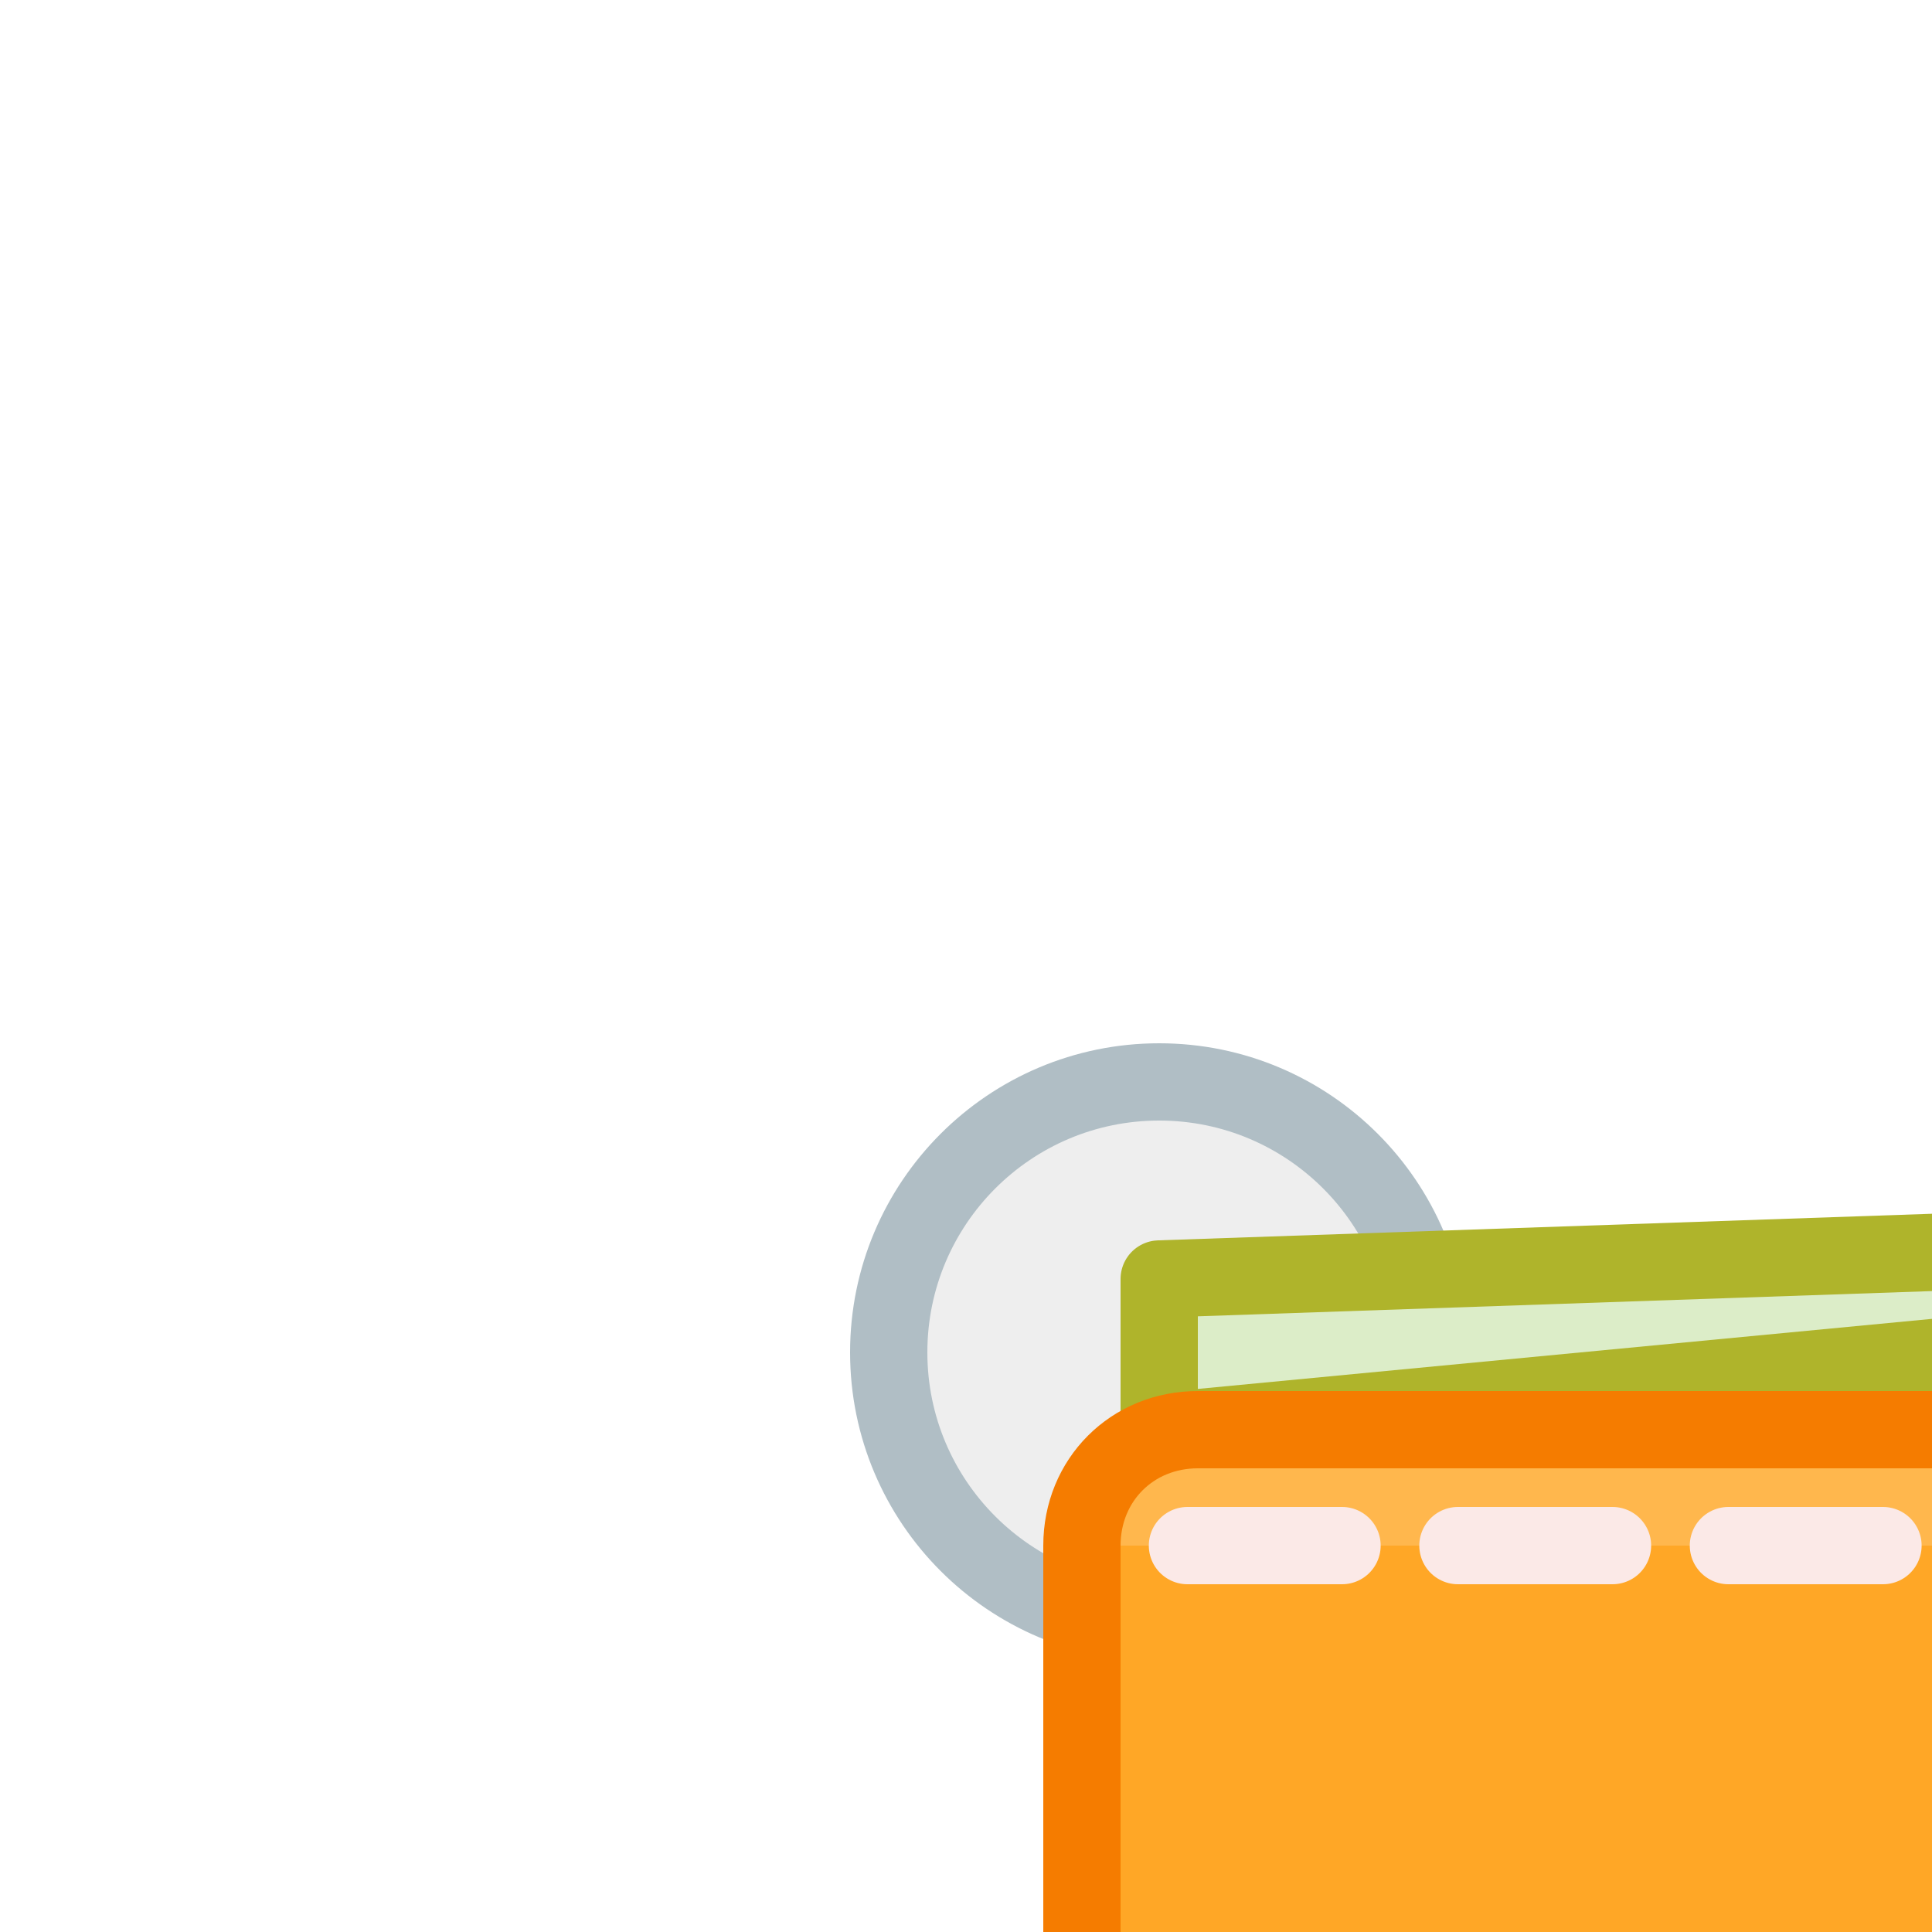
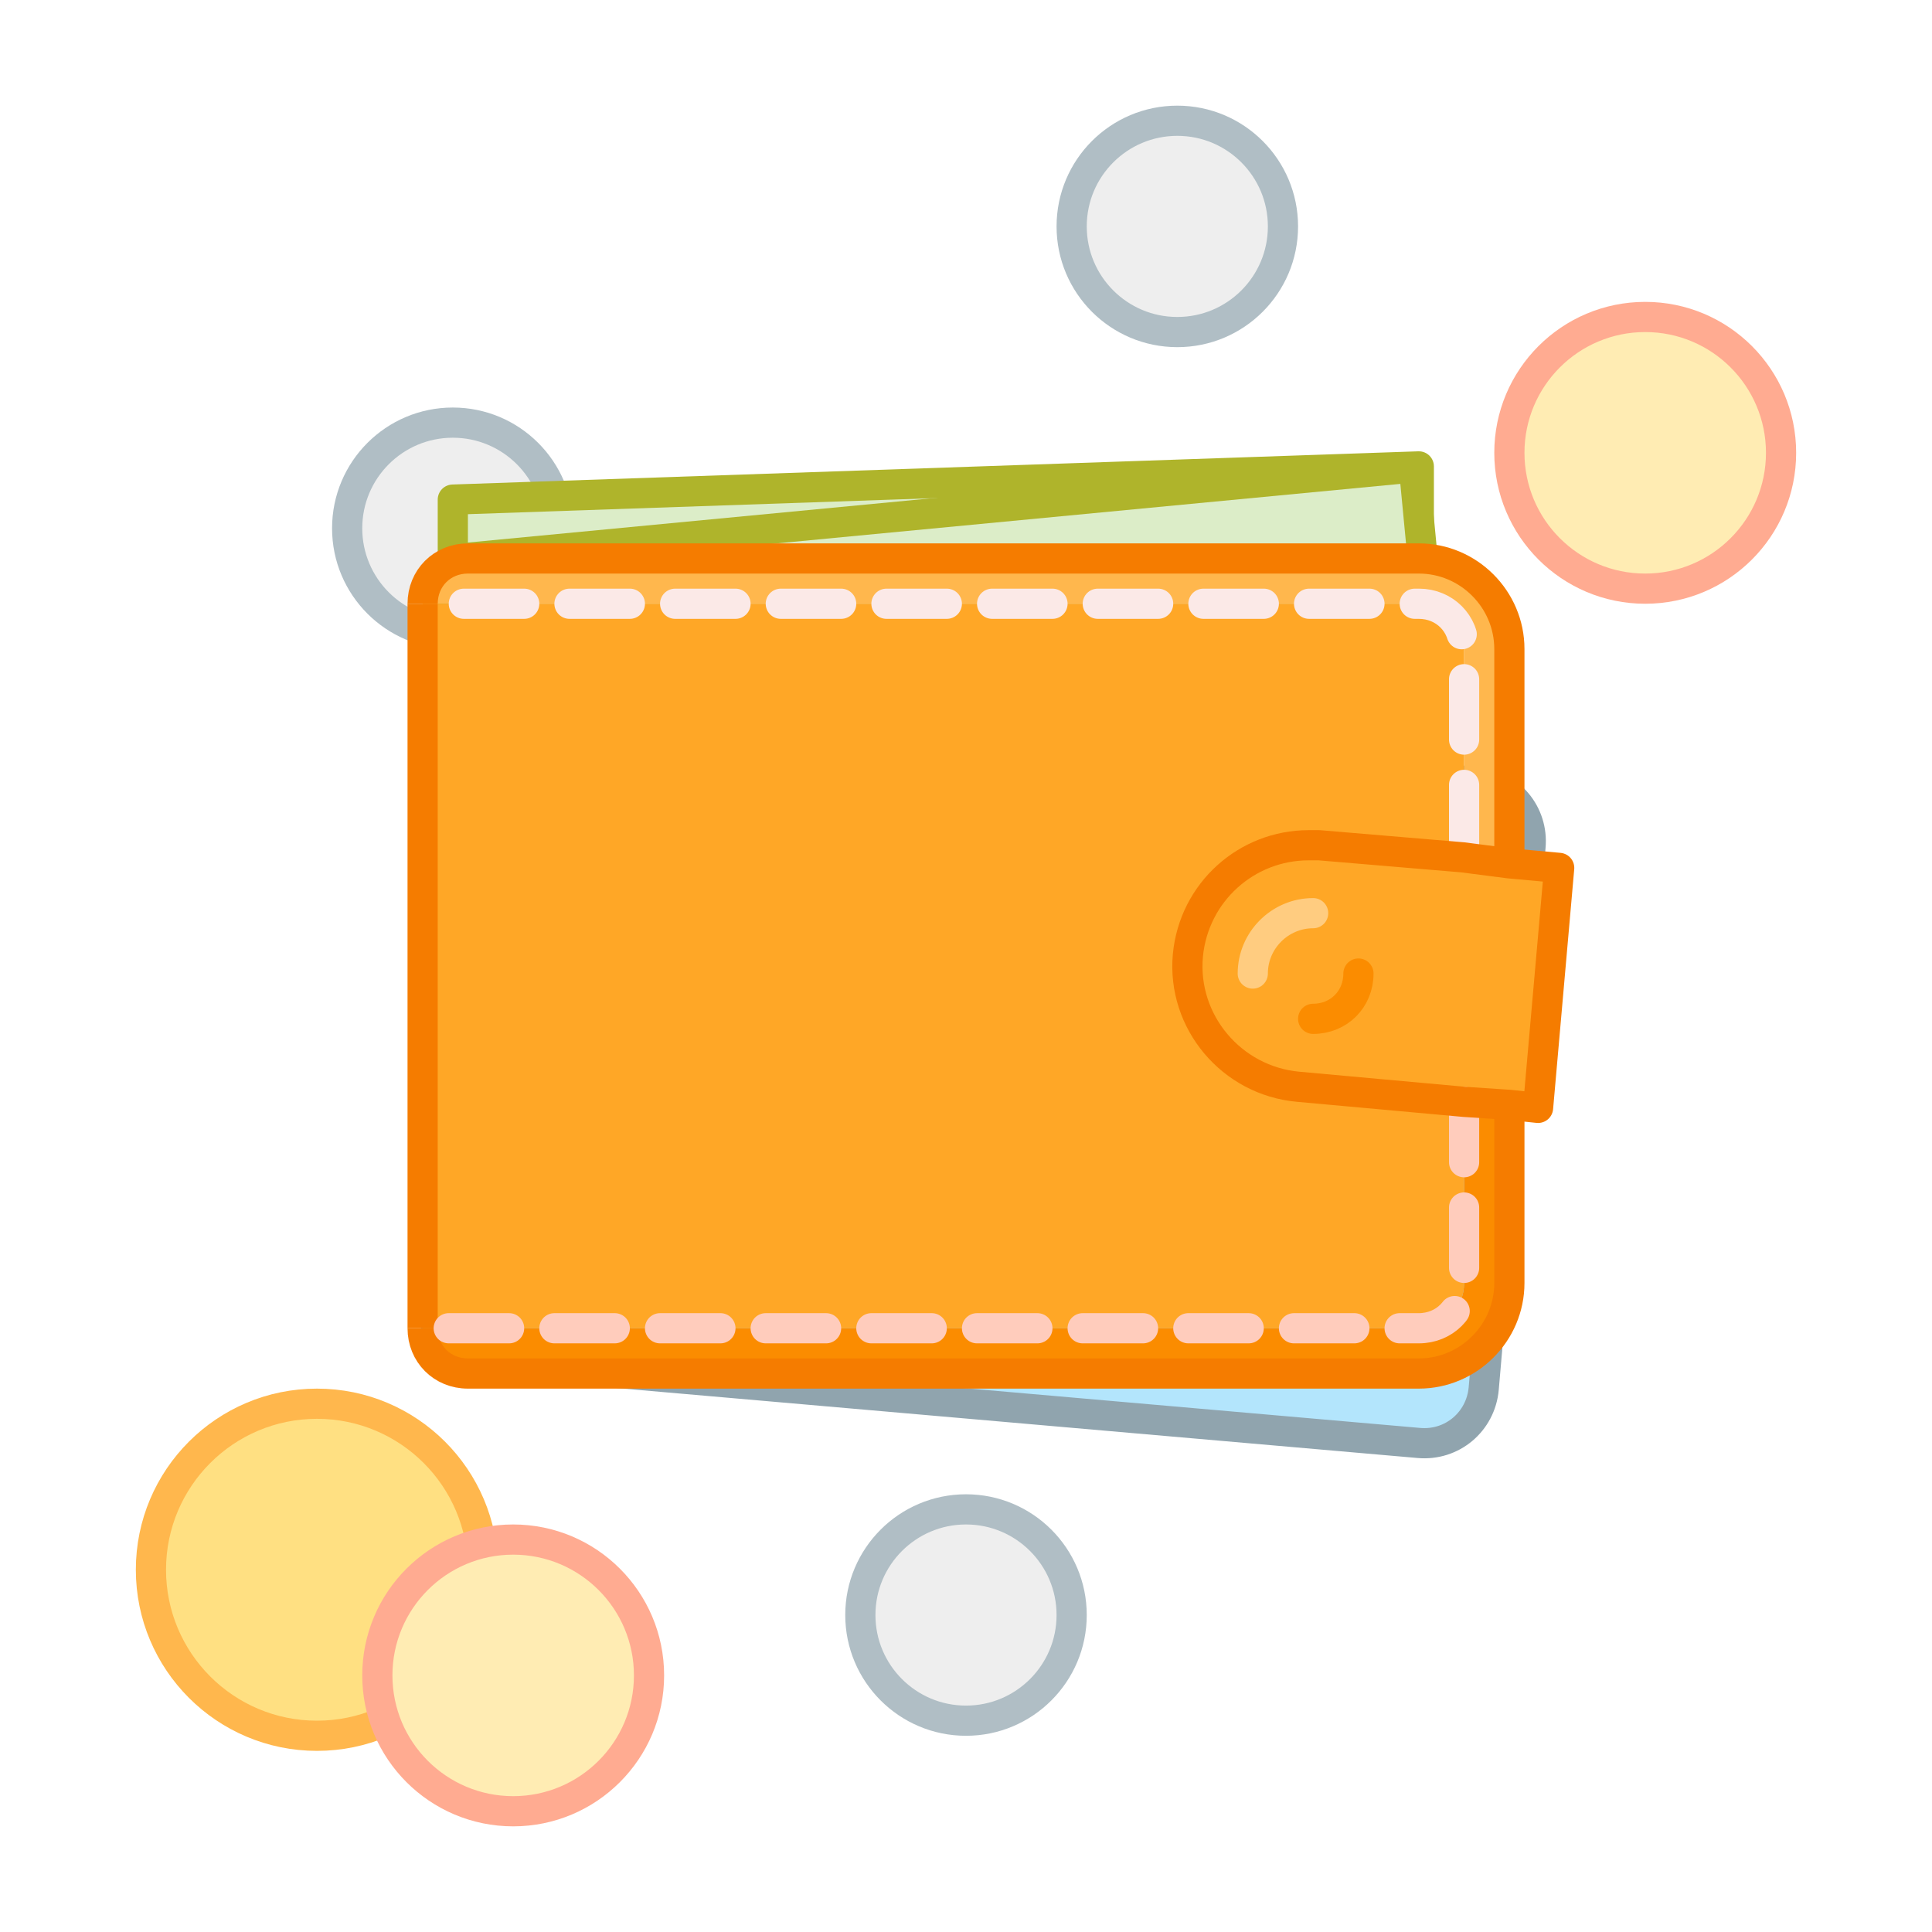
- <svg xmlns="http://www.w3.org/2000/svg" enable-background="new 0 0 50 50" id="icons" version="1.1" viewBox="0 0 50 50" xml:space="preserve">
+ <svg xmlns="http://www.w3.org/2000/svg" enable-background="new 0 0 128 128" id="icons" version="1.1" viewBox="0 0 128 128" xml:space="preserve">
  <g id="wallet">
    <circle cx="30" cy="35" fill="#EEEEEE" r="7" stroke="#B0BEC5" stroke-linejoin="round" stroke-miterlimit="10" stroke-width="2" />
    <g>
      <path d="M94,95.6l-61.8-5.4    c-2.2-0.2-3.8-2.1-3.6-4.3L31.7,50c0.2-2.2,2.1-3.8,4.3-3.6l61.8,5.4c2.2,0.2,3.8,2.1,3.6,4.3L98.3,92    C98.1,94.2,96.2,95.8,94,95.6z" fill="#B3E5FC" stroke="#90A4AE" stroke-linejoin="round" stroke-miterlimit="10" stroke-width="2" />
      <polygon fill="#DCEDC8" points="94,76.9     30,79.1 30,33.1 94,30.9   " stroke="#AFB42B" stroke-linejoin="round" stroke-miterlimit="10" stroke-width="2" />
      <rect fill="#DCEDC8" height="46" stroke="#AFB42B" stroke-linejoin="round" stroke-miterlimit="10" stroke-width="2" transform="matrix(0.9955 -9.500473e-002 9.500473e-002 0.9955 -5.1119 6.3413)" width="64" x="32" y="33.9" />
      <g id="XMLID_7_">
        <g>
          <path d="M103.3,57.5l-1.4,15.9l-1.9-0.2L97,73l-11-1c-4.4-0.4-7.7-4.3-7.3-8.7c0.4-4.2,3.9-7.3,8-7.3      c0.2,0,0.5,0,0.7,0l9.5,0.8l3.1,0.3L103.3,57.5z" fill="#FFA726" />
          <path d="M94,37c3.3,0,6,2.7,6,6v14.2v0l-3.1-0.3L97,56V43c0-1.7-1.3-3-3-3H28c0-1.7,1.3-3,3-3H94z" fill="#FFB74D" />
          <path d="M86,72l11,1v12c0,1.7-1.3,3-3,3H28V40h66c1.7,0,3,1.3,3,3v13l-0.1,0.9l-9.5-0.8c-0.2,0-0.5,0-0.7,0      c-4.1,0-7.6,3.1-8,7.3C78.3,67.7,81.6,71.6,86,72z" fill="#FFA726" />
          <path d="M94,91H31c-1.7,0-3-1.3-3-3h66c1.7,0,3-1.3,3-3V73l3,0.3V85C100,88.3,97.3,91,94,91z" fill="#FB8C00" />
        </g>
        <g>
          <path d="M100,73.2V85      c0,3.3-2.7,6-6,6H31c-1.7,0-3-1.3-3-3" fill="none" stroke="#F57C00" stroke-linejoin="round" stroke-miterlimit="10" stroke-width="2" />
          <line fill="none" stroke="#F57C00" stroke-linejoin="round" stroke-miterlimit="10" stroke-width="2" x1="28" x2="28" y1="40" y2="88" />
          <path d="M100,57.2V43      c0-3.3-2.7-6-6-6H31c-1.7,0-3,1.3-3,3" fill="none" stroke="#F57C00" stroke-linejoin="round" stroke-miterlimit="10" stroke-width="2" />
          <path d="      M97,73v12c0,1.7-1.3,3-3,3H28" fill="none" stroke="#FFCCBC" stroke-dasharray="4,3" stroke-linecap="round" stroke-linejoin="round" stroke-miterlimit="10" stroke-width="2" />
          <path d="      M97,56V43c0-1.7-1.3-3-3-3H28" fill="none" stroke="#FBE9E7" stroke-dasharray="4,3" stroke-linecap="round" stroke-linejoin="round" stroke-miterlimit="10" stroke-width="2" />
          <path d="M100,57.2l3.3,0.3      l-1.4,15.9l-1.9-0.2L97,73l-11-1c-4.4-0.4-7.7-4.3-7.3-8.7c0.4-4.2,3.9-7.3,8-7.3c0.2,0,0.5,0,0.7,0l9.5,0.8L100,57.2z" fill="none" stroke="#F57C00" stroke-linejoin="round" stroke-miterlimit="10" stroke-width="2" />
          <path d="      M90,64.5c0,1.7-1.3,3-3,3" fill="none" stroke="#FB8C00" stroke-linecap="round" stroke-linejoin="round" stroke-miterlimit="10" stroke-width="2" />
          <path d="      M83,64.5c0-2.2,1.8-4,4-4" fill="none" stroke="#FFCC80" stroke-linecap="round" stroke-linejoin="round" stroke-miterlimit="10" stroke-width="2" />
        </g>
      </g>
    </g>
    <g>
      <circle cx="21" cy="104" fill="#FFE082" r="11" stroke="#FFB74D" stroke-linejoin="round" stroke-miterlimit="10" stroke-width="2" />
      <circle cx="34" cy="111" fill="#FFECB3" r="9" stroke="#FFAB91" stroke-linejoin="round" stroke-miterlimit="10" stroke-width="2" />
      <circle cx="64" cy="107" fill="#EEEEEE" r="7" stroke="#B0BEC5" stroke-linejoin="round" stroke-miterlimit="10" stroke-width="2" />
    </g>
    <g>
      <circle cx="109" cy="30" fill="#FFECB3" r="9" stroke="#FFAB91" stroke-linejoin="round" stroke-miterlimit="10" stroke-width="2" />
      <circle cx="78" cy="15" fill="#EEEEEE" r="7" stroke="#B0BEC5" stroke-linejoin="round" stroke-miterlimit="10" stroke-width="2" />
    </g>
  </g>
</svg>
